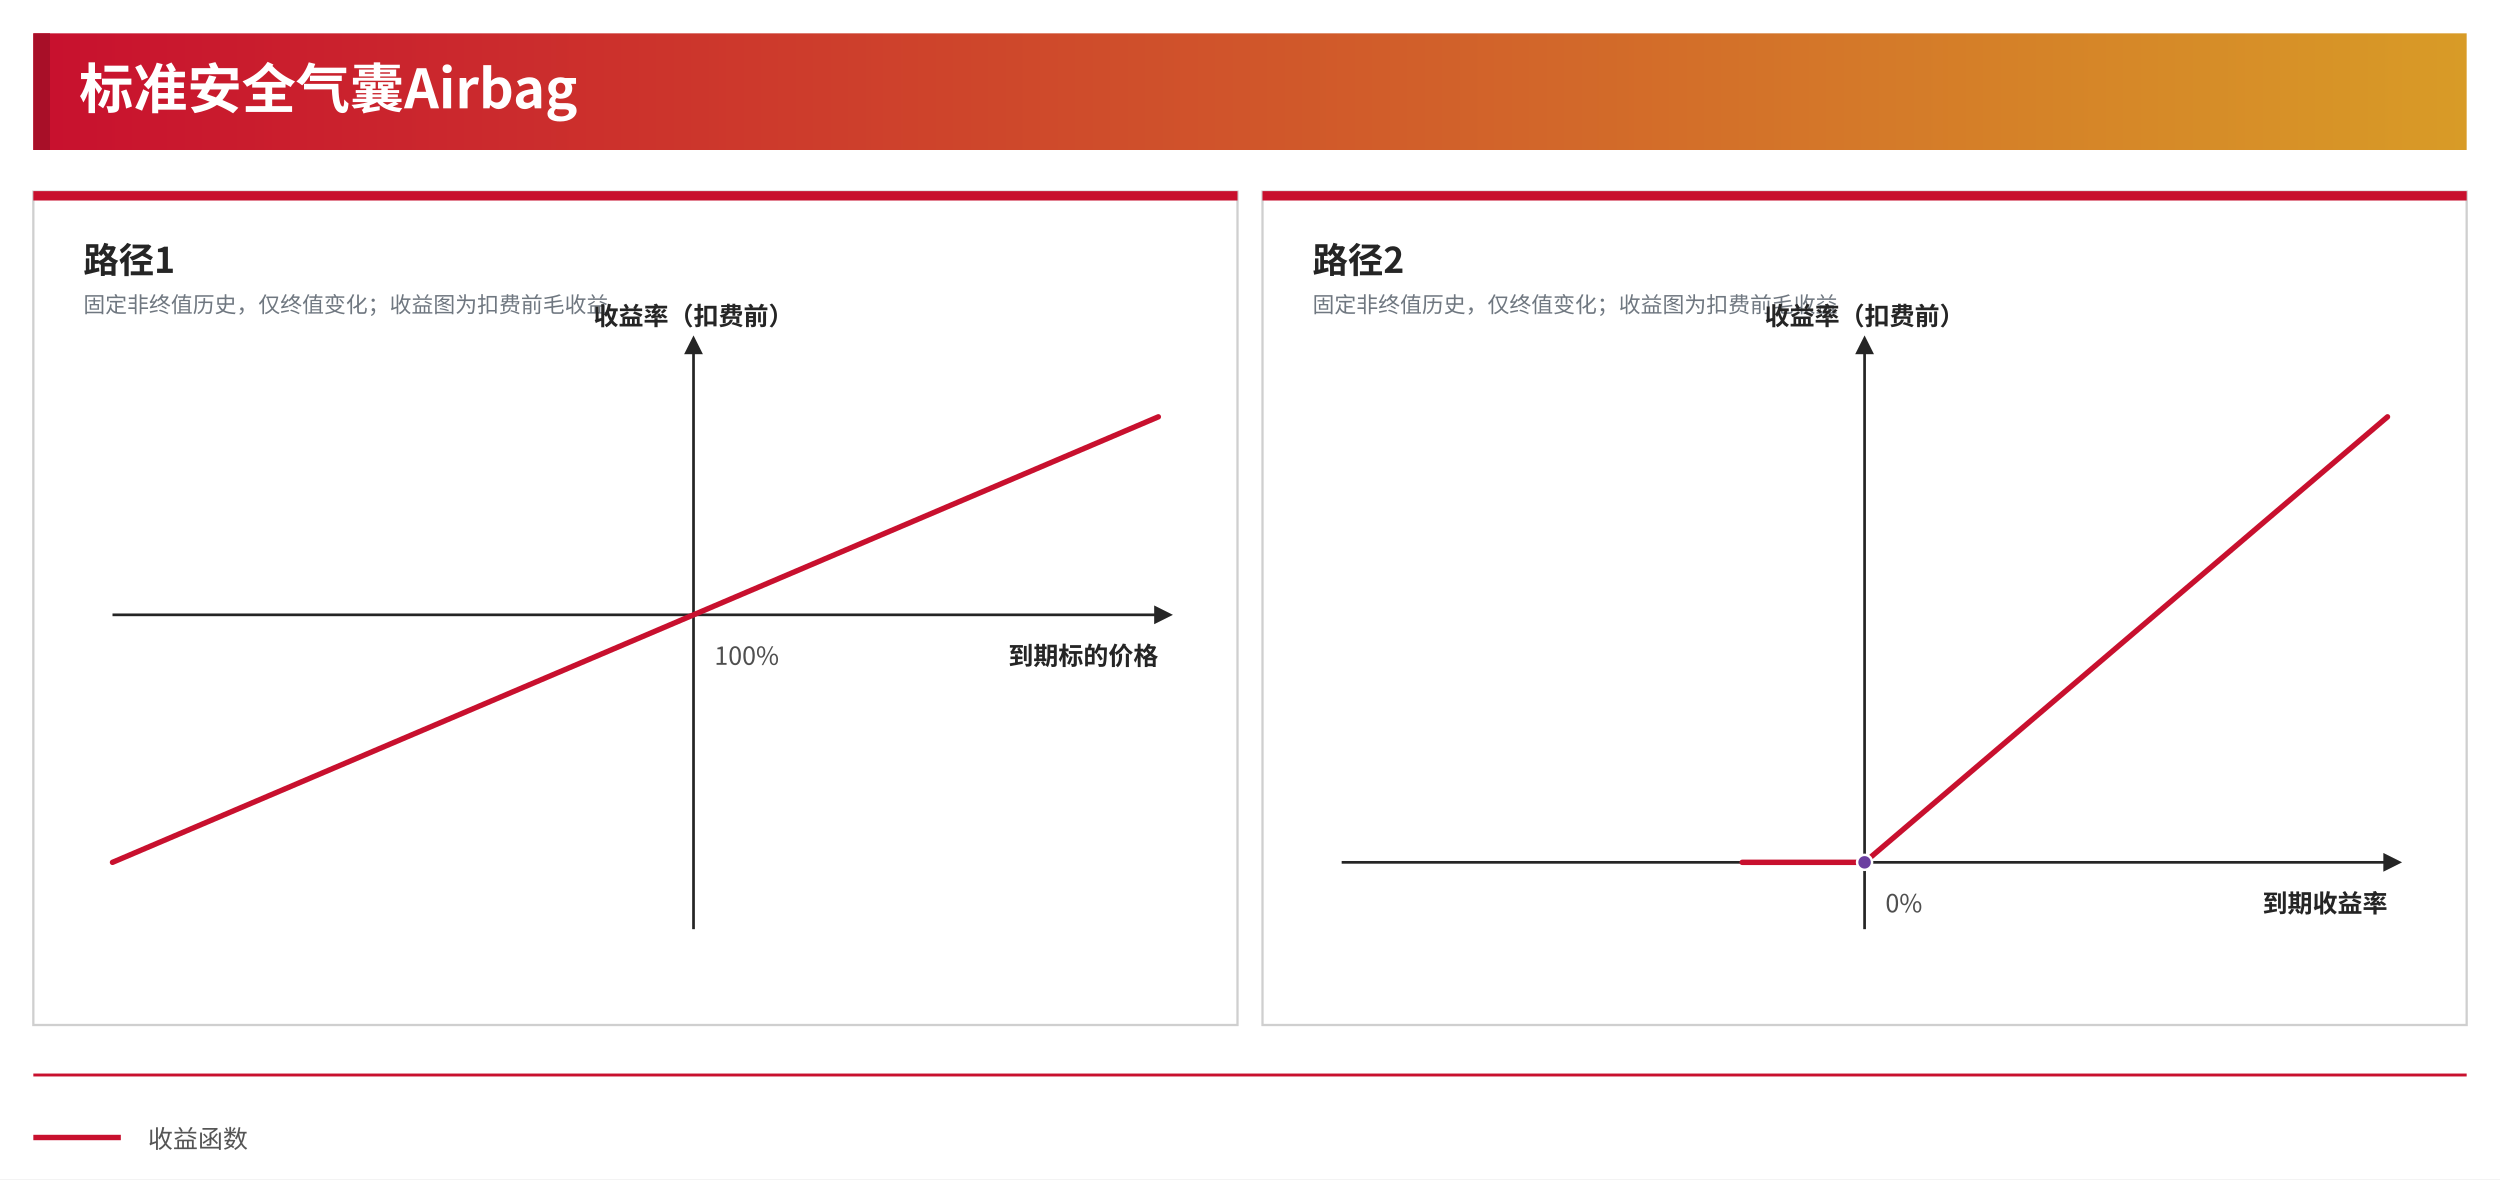
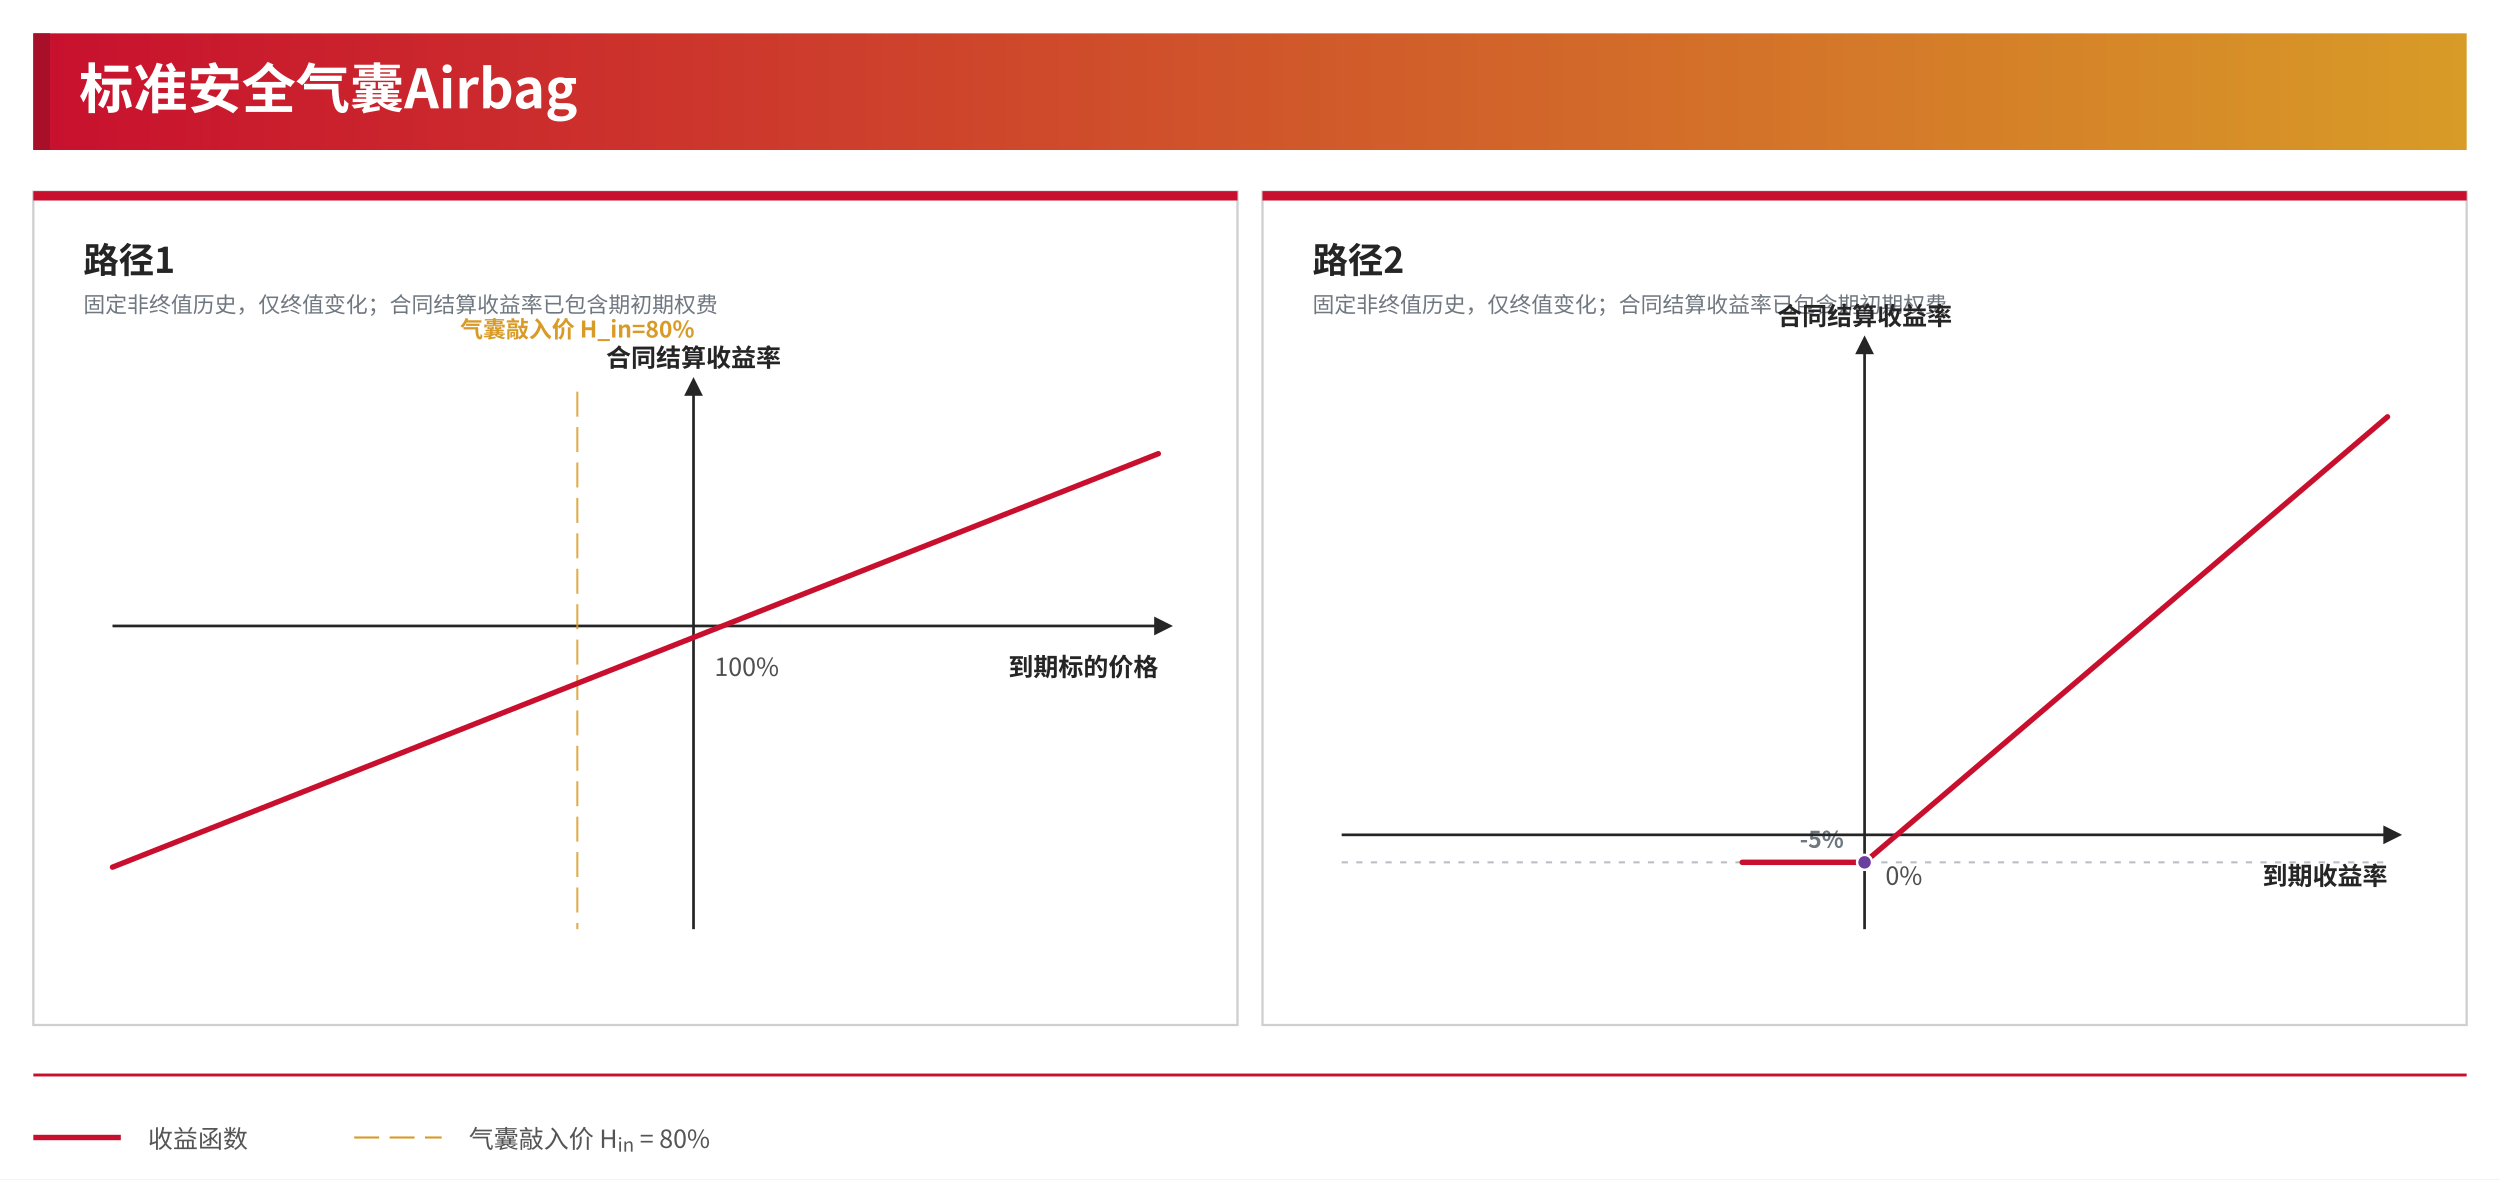
<svg xmlns="http://www.w3.org/2000/svg" width="1200" height="566" viewBox="0 0 1200 566" role="img" aria-labelledby="title desc">
  <defs>
    <linearGradient id="everbright-red-gold" x1="0" y1="0" x2="1" y2="0">
      <stop offset="0" stop-color="#C8102E" />
      <stop offset="1" stop-color="#D89B27" />
    </linearGradient>
    <style>
  .cn{font-family:"PingFang SC","Microsoft YaHei","Noto Sans CJK SC",Arial,sans-serif}.card{fill:#fff;stroke:#CFCFCF;stroke-width:1.1}.card-accent{stroke:#C8102E;stroke-width:4.5}.scenario-no{font-size:17px;font-weight:700;fill:#252525}.scenario-note{font-size:10.5px;fill:#6F7780}.axis-title{font-size:12px;font-weight:600;fill:#252525}.reference-label,.range-label{font-size:12px;fill:#4F4F4F}.axis{stroke:#252525;stroke-width:1.3}.axis-arrow{fill:#252525}.threshold{stroke-width:1;opacity:.82}.threshold-value{font-size:11px;font-weight:700}.payoff-guide{stroke:#B9BEC7;stroke-width:1;stroke-dasharray:3 4}.payoff-level-label{font-size:11px;font-weight:600;fill:#6F7780}.payoff-line{fill:none;stroke:#C8102E;stroke-width:2.6;stroke-linecap:round;stroke-linejoin:round}.payoff-jump{stroke:#C8102E;stroke-width:1.4;stroke-dasharray:4 3;fill:none}.curve-turn{fill:#6B3FA0;stroke:#fff;stroke-width:1.2}.curve-endpoint{stroke:#C8102E;stroke-width:1.7}.curve-endpoint.open{fill:#fff}.curve-endpoint.closed{fill:#C8102E}.global-legend{font-size:12px;fill:#555}.global-legend .token-sub{font-size:9px}
  </style>
  </defs>
  <rect width="1200" height="566" fill="#fff" />
  <rect x="16" y="16" width="1168" height="56" fill="url(#everbright-red-gold)" />
  <rect x="16" y="16" width="8" height="56" fill="#A80F28" />
  <text class="cn" x="38" y="52" fill="#fff" font-size="26" font-weight="700">标准安全气囊Airbag</text>
  <g data-path-card="0">
    <defs>
      <clipPath id="payoffer-card-clip-0">
        <rect x="20" y="96" width="570" height="392" />
      </clipPath>
    </defs>
    <rect class="card" x="16" y="92" width="578" height="400" />
    <line class="card-accent" x1="16" y1="94" x2="594" y2="94" />
    <g clip-path="url(#payoffer-card-clip-0)">
      <text class="cn scenario-no" x="40" y="131">路径1</text>
-       <text class="cn scenario-note" x="40" y="150">固定非终值历史，仅终值变化；收益图为扣费前毛收益</text>
-       <line class="axis" x1="54" y1="295.12" x2="556" y2="295.12" />
-       <line class="axis" x1="332.889" y1="168" x2="332.889" y2="446" />
-       <path class="axis-arrow" d="M332.889 161 L328.389 170 L337.389 170 Z" />
-       <path class="axis-arrow" d="M563 295.12 L554 290.62 L554 299.62 Z" />
-       <path class="payoff-line" d="M54 413.923 L64.681 409.373 L75.362 404.823 L86.043 400.273 L96.723 395.723 L107.404 391.173 L118.085 386.624 L128.766 382.074 L139.447 377.524 L150.128 372.974 L160.809 368.424 L171.489 363.874 L182.17 359.324 L192.851 354.774 L203.532 350.224 L214.213 345.674 L224.894 341.124 L235.575 336.575 L246.255 332.025 L256.936 327.475 L267.617 322.925 L278.298 318.375 L288.979 313.825 L299.66 309.275 L310.34 304.725 L321.021 300.175 L331.702 295.625 L342.383 291.075 L353.064 286.525 L363.745 281.976 L374.425 277.425 L385.106 272.876 L395.787 268.326 L406.468 263.776 L417.149 259.226 L427.83 254.676 L438.511 250.126 L449.192 245.576 L459.872 241.026 L470.553 236.476 L481.234 231.926 L491.915 227.376 L502.596 222.827 L513.277 218.277 L523.957 213.727 L534.638 209.177 L545.319 204.627 L556 200.077" />
-       <text class="cn axis-title" x="332.889" y="156" text-anchor="middle">收益率（扣费前）</text>
-       <text class="cn reference-label" x="342.889" y="319.12" text-anchor="start">100%</text>
-       <text class="cn axis-title" x="556" y="319.12" text-anchor="end">到期标的价格</text>
+       <text class="cn scenario-note" x="40" y="150">固定非终值历史，仅终值变化；合同结算收益率已包含期初期权费</text>
+       <line class="axis" x1="54" y1="300.462" x2="556" y2="300.462" />
+       <line class="axis" x1="332.889" y1="188" x2="332.889" y2="446" />
+       <path class="axis-arrow" d="M332.889 181 L328.389 190 L337.389 190 Z" />
+       <path class="axis-arrow" d="M563 300.462 L554 295.962 L554 304.962 Z" />
+       <line class="threshold" style="stroke:#D89B27;stroke-dasharray:12 5" x1="277.111" y1="188" x2="277.111" y2="446" />
+       <text class="cn threshold-value" x="277.111" y="162" text-anchor="middle" style="fill:#D89B27">气囊敲入价 H_in=80%</text>
+       <path class="payoff-line" d="M54 416.231 L64.681 412.008 L75.362 407.786 L86.043 403.563 L96.723 399.34 L107.404 395.118 L118.085 390.895 L128.766 386.673 L139.447 382.45 L150.128 378.228 L160.809 374.005 L171.489 369.782 L182.17 365.56 L192.851 361.337 L203.532 357.115 L214.213 352.892 L224.894 348.669 L235.575 344.447 L246.255 340.224 L256.936 336.002 L267.617 331.779 L278.298 327.557 L288.979 323.334 L299.66 319.111 L310.34 314.889 L321.021 310.666 L331.702 306.443 L342.383 302.221 L353.064 297.998 L363.745 293.776 L374.425 289.553 L385.106 285.331 L395.787 281.108 L406.468 276.885 L417.149 272.663 L427.83 268.44 L438.511 264.218 L449.192 259.995 L459.872 255.773 L470.553 251.55 L481.234 247.327 L491.915 243.105 L502.596 238.882 L513.277 234.66 L523.957 230.437 L534.638 226.214 L545.319 221.992 L556 217.769" />
+       <text class="cn axis-title" x="332.889" y="176" text-anchor="middle">合同结算收益率</text>
+       <text class="cn reference-label" x="342.889" y="324.462" text-anchor="start">100%</text>
+       <text class="cn axis-title" x="556" y="324.462" text-anchor="end">到期标的价格</text>
    </g>
  </g>
  <g data-path-card="1">
    <defs>
      <clipPath id="payoffer-card-clip-1">
        <rect x="610" y="96" width="570" height="392" />
      </clipPath>
    </defs>
    <rect class="card" x="606" y="92" width="578" height="400" />
    <line class="card-accent" x1="606" y1="94" x2="1184" y2="94" />
    <g clip-path="url(#payoffer-card-clip-1)">
      <text class="cn scenario-no" x="630" y="131">路径2</text>
-       <text class="cn scenario-note" x="630" y="150">固定非终值历史，仅终值变化；收益图为扣费前毛收益</text>
-       <line class="axis" x1="644" y1="413.923" x2="1146" y2="413.923" />
+       <text class="cn scenario-note" x="630" y="150">固定非终值历史，仅终值变化；合同结算收益率已包含期初期权费</text>
+       <line class="payoff-guide" x1="644" y1="413.923" x2="1146" y2="413.923" />
+       <text class="cn payoff-level-label" x="885" y="406.923" text-anchor="end">-5%</text>
+       <line class="axis" x1="644" y1="400.723" x2="1146" y2="400.723" />
      <line class="axis" x1="895" y1="168" x2="895" y2="446" />
      <path class="axis-arrow" d="M895 161 L890.5 170 L899.5 170 Z" />
-       <path class="axis-arrow" d="M1153 413.923 L1144 409.423 L1144 418.423 Z" />
+       <path class="axis-arrow" d="M1153 400.723 L1144 396.223 L1144 405.223 Z" />
      <path class="payoff-line" d="M895 413.923 L900.34 409.373 L905.681 404.823 L911.021 400.273 L916.362 395.723 L921.702 391.173 L927.043 386.624 L932.383 382.074 L937.723 377.524 L943.064 372.974 L948.404 368.424 L953.745 363.874 L959.085 359.324 L964.426 354.774 L969.766 350.224 L975.106 345.674 L980.447 341.124 L985.787 336.575 L991.128 332.024 L996.468 327.475 L1001.808 322.925 L1007.149 318.375 L1012.489 313.825 L1017.83 309.275 L1023.17 304.725 L1028.511 300.175 L1033.851 295.625 L1039.191 291.075 L1044.532 286.525 L1049.872 281.976 L1055.213 277.425 L1060.553 272.876 L1065.894 268.326 L1071.234 263.776 L1076.574 259.226 L1081.915 254.676 L1087.255 250.126 L1092.596 245.576 L1097.936 241.026 L1103.277 236.476 L1108.617 231.926 L1113.957 227.376 L1119.298 222.827 L1124.638 218.277 L1129.979 213.727 L1135.319 209.177 L1140.66 204.627 L1146 200.077 M836.255 413.923 L841.596 413.923 L846.936 413.923 L852.277 413.923 L857.617 413.923 L862.957 413.923 L868.298 413.923 L873.638 413.923 L878.979 413.923 L884.319 413.923 L889.66 413.923 L895 413.923" />
      <circle class="curve-turn" cx="895" cy="413.923" r="3.6" />
-       <text class="cn axis-title" x="895" y="156" text-anchor="middle">收益率（扣费前）</text>
-       <text class="cn reference-label" x="905" y="437.923" text-anchor="start">0%</text>
-       <text class="cn axis-title" x="1146" y="437.923" text-anchor="end">到期收益率</text>
+       <text class="cn axis-title" x="895" y="156" text-anchor="middle">合同结算收益率</text>
+       <text class="cn reference-label" x="905" y="424.723" text-anchor="start">0%</text>
+       <text class="cn axis-title" x="1146" y="424.723" text-anchor="end">到期收益率</text>
    </g>
  </g>
  <line x1="16" y1="516" x2="1184" y2="516" stroke="#C8102E" stroke-width="1.4" />
  <g class="cn" data-global-legend="true">
    <line x1="16" y1="546" x2="58" y2="546" stroke="#C8102E" stroke-width="2.6" />
    <text class="global-legend" x="71" y="551">收益函数</text>
+     <line x1="170" y1="546" x2="212" y2="546" stroke="#D89B27" stroke-width="1" stroke-dasharray="12 5" />
+     <text class="global-legend" x="225" y="551">气囊敲入价 <tspan class="legend-token">H<tspan class="token-sub" baseline-shift="sub">in</tspan>
+       </tspan> = 80%</text>
  </g>
</svg>
